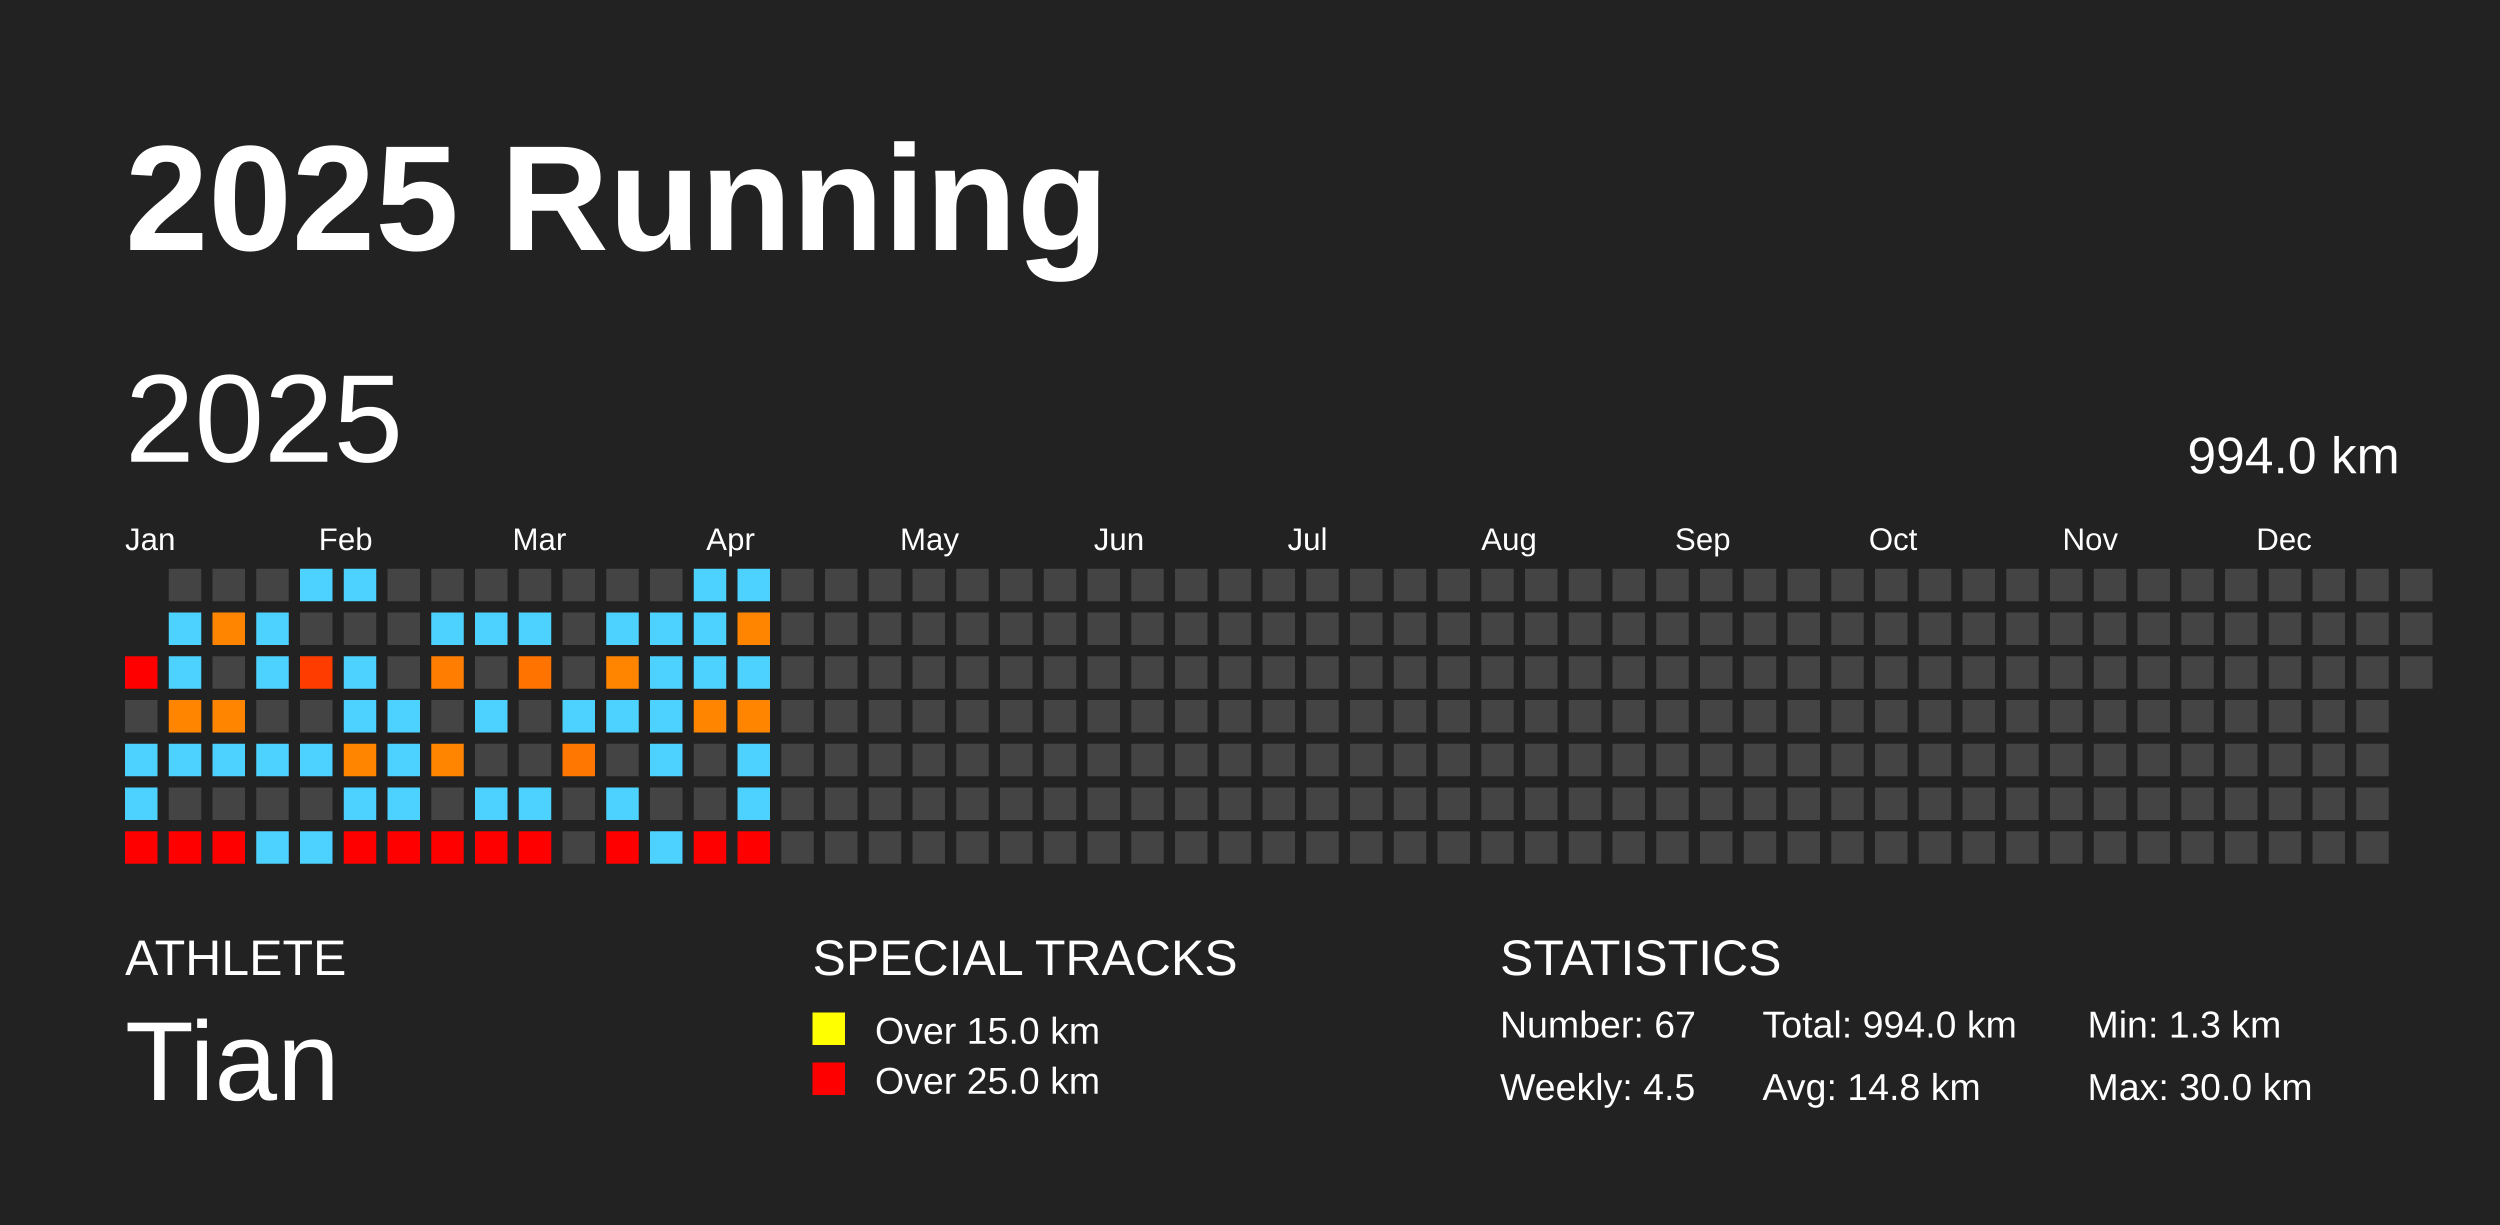
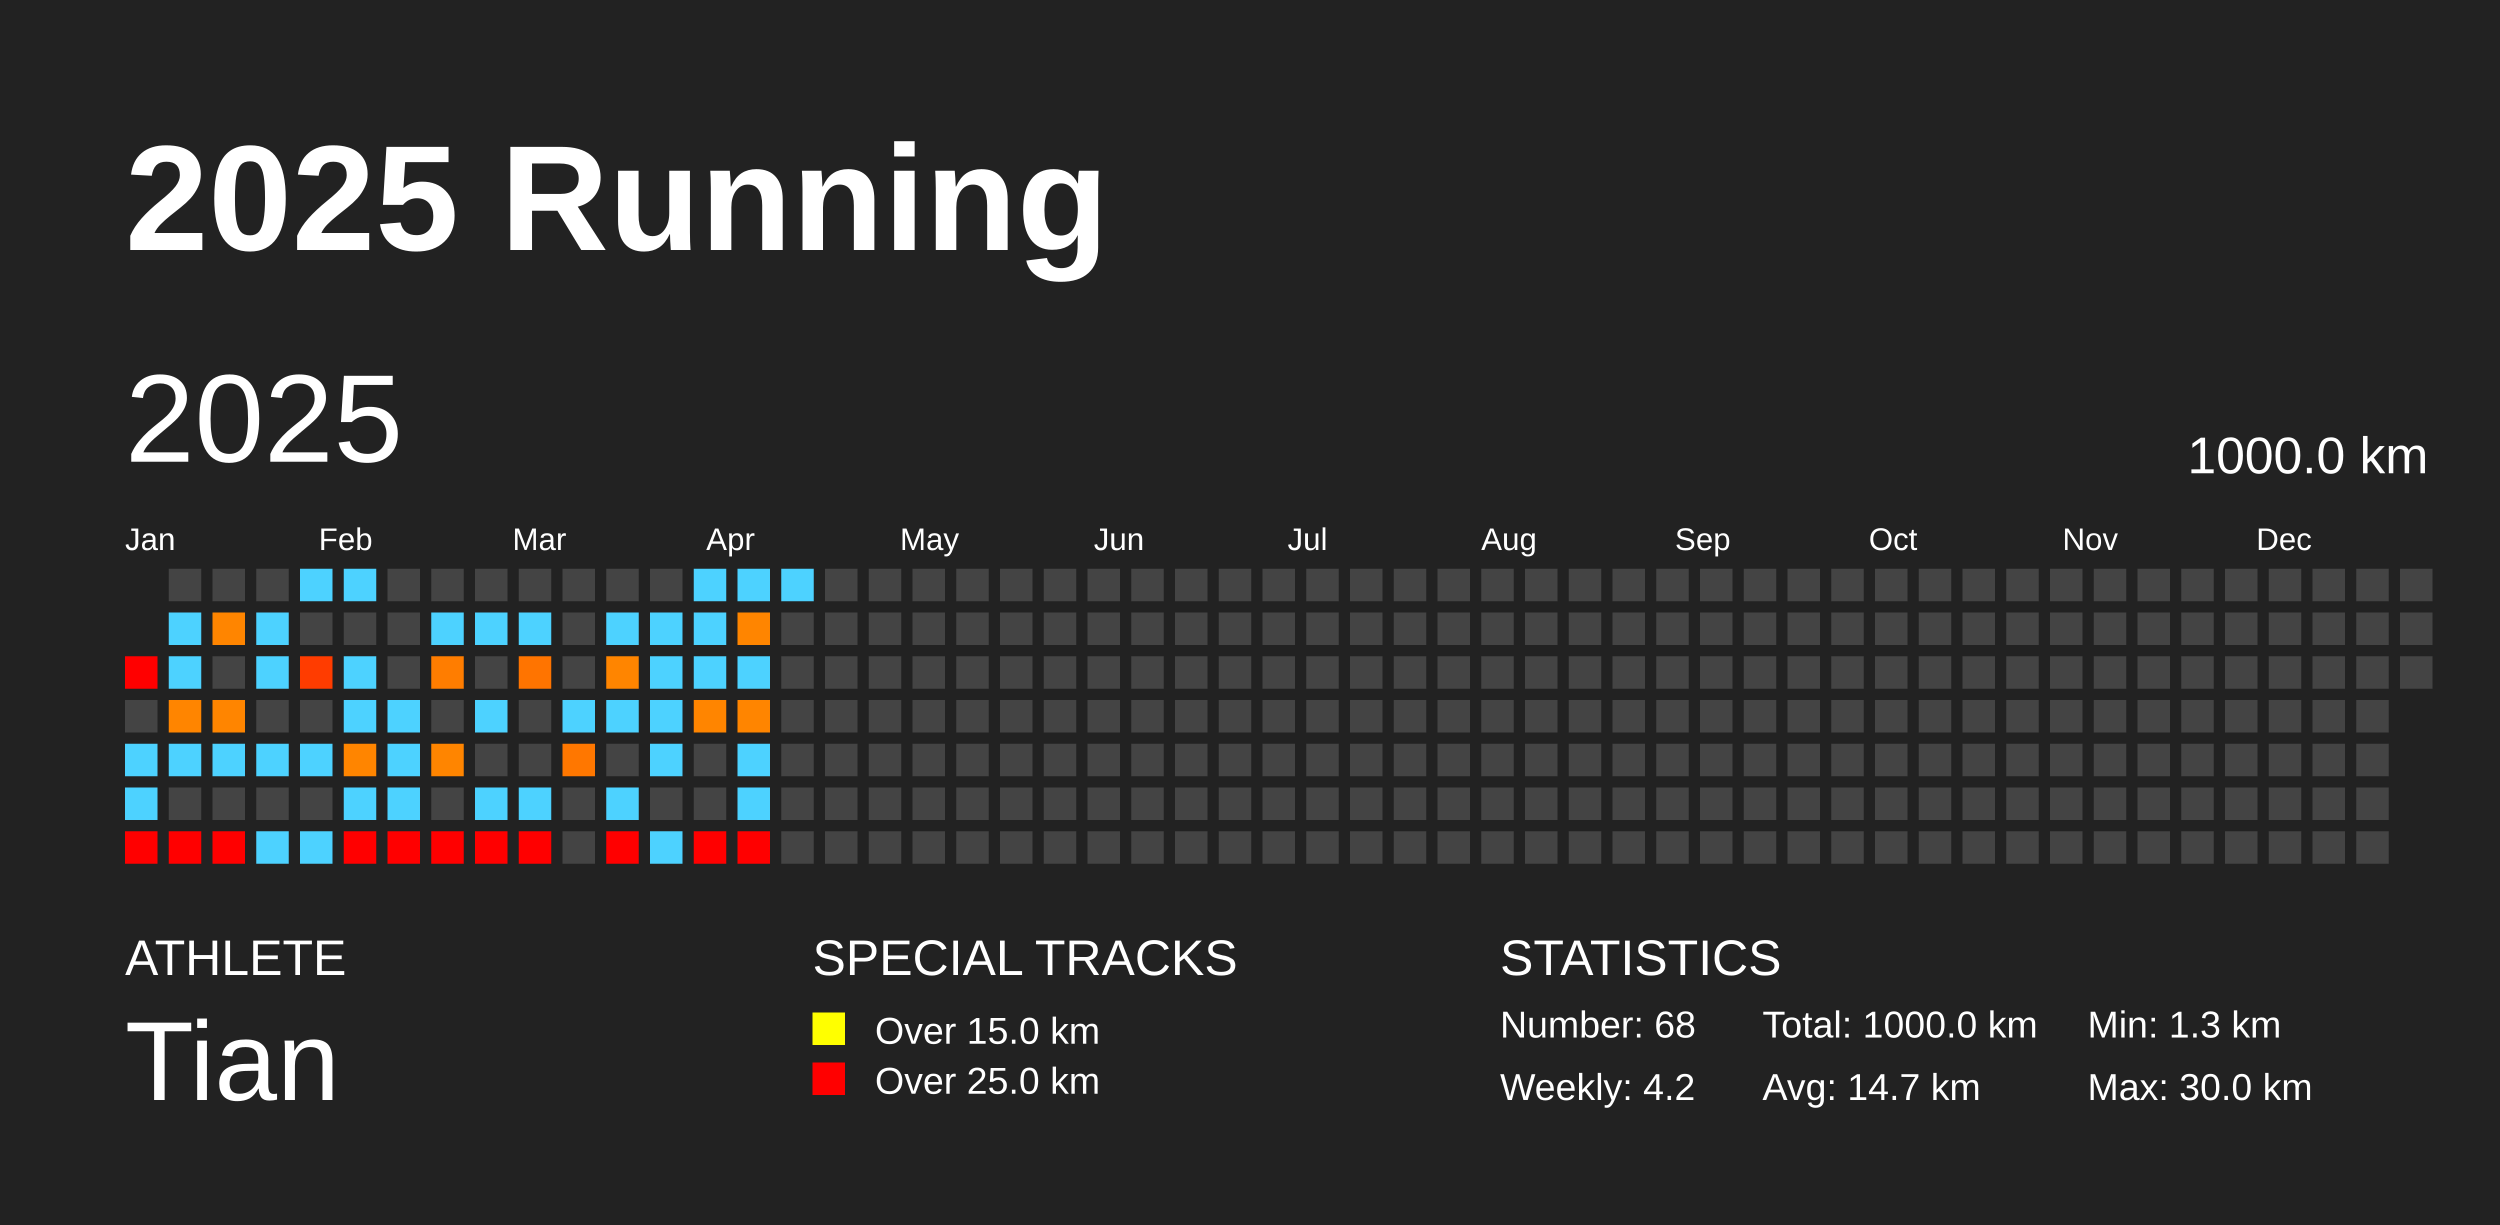
<svg xmlns="http://www.w3.org/2000/svg" baseProfile="full" height="98mm" version="1.1" viewBox="0,0,200,98" width="200mm">
  <defs />
  <rect fill="#222222" height="98" width="200" x="0" y="0" />
  <text fill="#FFFFFF" style="font-size:12px; font-family:Arial; font-weight:bold;" x="10" y="20">2025 Running</text>
  <text fill="#FFFFFF" style="font-size:4px; font-family:Arial" x="10" y="78">ATHLETE</text>
  <text fill="#FFFFFF" style="font-size:9px; font-family:Arial" x="10" y="88">Tian</text>
  <text fill="#FFFFFF" style="font-size:4px; font-family:Arial" x="65" y="78">SPECIAL TRACKS</text>
  <rect fill="yellow" height="2.6" width="2.6" x="65" y="81" />
  <text fill="#FFFFFF" style="font-size:3px; font-family:Arial" x="70" y="83.5">Over 15.0 km</text>
  <rect fill="red" height="2.6" width="2.6" x="65" y="85" />
  <text fill="#FFFFFF" style="font-size:3px; font-family:Arial" x="70" y="87.5">Over 25.0 km</text>
  <text fill="#FFFFFF" style="font-size:4px; font-family:Arial" x="120" y="78">STATISTICS</text>
-   <text fill="#FFFFFF" style="font-size:3px; font-family:Arial" x="120" y="83">Number: 67</text>
-   <text fill="#FFFFFF" style="font-size:3px; font-family:Arial" x="120" y="88">Weekly: 4.5</text>
-   <text fill="#FFFFFF" style="font-size:3px; font-family:Arial" x="141" y="83">Total: 994.0 km</text>
-   <text fill="#FFFFFF" style="font-size:3px; font-family:Arial" x="141" y="88">Avg: 14.8 km</text>
+   <text fill="#FFFFFF" style="font-size:3px; font-family:Arial" x="120" y="83">Number: 68</text>
+   <text fill="#FFFFFF" style="font-size:3px; font-family:Arial" x="120" y="88">Weekly: 4.2</text>
+   <text fill="#FFFFFF" style="font-size:3px; font-family:Arial" x="141" y="83">Total: 1000.0 km</text>
+   <text fill="#FFFFFF" style="font-size:3px; font-family:Arial" x="141" y="88">Avg: 14.7 km</text>
  <text fill="#FFFFFF" style="font-size:3px; font-family:Arial" x="167" y="83">Min: 1.3 km</text>
  <text fill="#FFFFFF" style="font-size:3px; font-family:Arial" x="167" y="88">Max: 30.0 km</text>
  <text dominant-baseline="hanging" fill="#FFFFFF" style="font-size:10.0px; font-family:Arial;" x="10" y="30">2025</text>
-   <text dominant-baseline="hanging" fill="#FFFFFF" style="font-size:4.125px; font-family:Arial;" x="175" y="35">994.0 km</text>
+   <text dominant-baseline="hanging" fill="#FFFFFF" style="font-size:4.125px; font-family:Arial;" x="175" y="35">1000.0 km</text>
  <text fill="#FFFFFF" style="font-size:2.5px; font-family:Arial" x="10.0" y="44">Jan</text>
  <text fill="#FFFFFF" style="font-size:2.5px; font-family:Arial" x="25.5" y="44">Feb</text>
  <text fill="#FFFFFF" style="font-size:2.5px; font-family:Arial" x="41.0" y="44">Mar</text>
  <text fill="#FFFFFF" style="font-size:2.5px; font-family:Arial" x="56.5" y="44">Apr</text>
  <text fill="#FFFFFF" style="font-size:2.5px; font-family:Arial" x="72.0" y="44">May</text>
  <text fill="#FFFFFF" style="font-size:2.5px; font-family:Arial" x="87.5" y="44">Jun</text>
  <text fill="#FFFFFF" style="font-size:2.5px; font-family:Arial" x="103.0" y="44">Jul</text>
  <text fill="#FFFFFF" style="font-size:2.5px; font-family:Arial" x="118.5" y="44">Aug</text>
  <text fill="#FFFFFF" style="font-size:2.5px; font-family:Arial" x="134.0" y="44">Sep</text>
  <text fill="#FFFFFF" style="font-size:2.5px; font-family:Arial" x="149.5" y="44">Oct</text>
  <text fill="#FFFFFF" style="font-size:2.5px; font-family:Arial" x="165.0" y="44">Nov</text>
  <text fill="#FFFFFF" style="font-size:2.5px; font-family:Arial" x="180.5" y="44">Dec</text>
  <rect fill="red" height="2.6" width="2.6" x="10.0" y="52.5" />
  <rect fill="#444444" height="2.6" width="2.6" x="10.0" y="56.0" />
  <rect fill="#4dd2ff" height="2.6" width="2.6" x="10.0" y="59.5" />
  <rect fill="#4dd2ff" height="2.6" width="2.6" x="10.0" y="63.0" />
  <rect fill="red" height="2.6" width="2.6" x="10.0" y="66.5" />
  <rect fill="#444444" height="2.6" width="2.6" x="13.5" y="45.5" />
  <rect fill="#4dd2ff" height="2.6" width="2.6" x="13.5" y="49.0" />
  <rect fill="#4dd2ff" height="2.6" width="2.6" x="13.5" y="52.5" />
  <rect fill="#ff8500" height="2.6" width="2.6" x="13.5" y="56.0" />
  <rect fill="#4dd2ff" height="2.6" width="2.6" x="13.5" y="59.5" />
  <rect fill="#444444" height="2.6" width="2.6" x="13.5" y="63.0" />
  <rect fill="red" height="2.6" width="2.6" x="13.5" y="66.5" />
  <rect fill="#444444" height="2.6" width="2.6" x="17.0" y="45.5" />
  <rect fill="#ff8500" height="2.6" width="2.6" x="17.0" y="49.0" />
  <rect fill="#444444" height="2.6" width="2.6" x="17.0" y="52.5" />
  <rect fill="#ff8500" height="2.6" width="2.6" x="17.0" y="56.0" />
  <rect fill="#4dd2ff" height="2.6" width="2.6" x="17.0" y="59.5" />
  <rect fill="#444444" height="2.6" width="2.6" x="17.0" y="63.0" />
  <rect fill="red" height="2.6" width="2.6" x="17.0" y="66.5" />
  <rect fill="#444444" height="2.6" width="2.6" x="20.5" y="45.5" />
  <rect fill="#4dd2ff" height="2.6" width="2.6" x="20.5" y="49.0" />
  <rect fill="#4dd2ff" height="2.6" width="2.6" x="20.5" y="52.5" />
  <rect fill="#444444" height="2.6" width="2.6" x="20.5" y="56.0" />
  <rect fill="#4dd2ff" height="2.6" width="2.6" x="20.5" y="59.5" />
  <rect fill="#444444" height="2.6" width="2.6" x="20.5" y="63.0" />
  <rect fill="#4dd2ff" height="2.6" width="2.6" x="20.5" y="66.5" />
  <rect fill="#4dd2ff" height="2.6" width="2.6" x="24.0" y="45.5" />
  <rect fill="#444444" height="2.6" width="2.6" x="24.0" y="49.0" />
  <rect fill="#ff3c00" height="2.6" width="2.6" x="24.0" y="52.5" />
  <rect fill="#444444" height="2.6" width="2.6" x="24.0" y="56.0" />
  <rect fill="#4dd2ff" height="2.6" width="2.6" x="24.0" y="59.5" />
  <rect fill="#444444" height="2.6" width="2.6" x="24.0" y="63.0" />
  <rect fill="#4dd2ff" height="2.6" width="2.6" x="24.0" y="66.5" />
  <rect fill="#4dd2ff" height="2.6" width="2.6" x="27.5" y="45.5" />
  <rect fill="#444444" height="2.6" width="2.6" x="27.5" y="49.0" />
  <rect fill="#4dd2ff" height="2.6" width="2.6" x="27.5" y="52.5" />
  <rect fill="#4dd2ff" height="2.6" width="2.6" x="27.5" y="56.0" />
  <rect fill="#ff8500" height="2.6" width="2.6" x="27.5" y="59.5" />
  <rect fill="#4dd2ff" height="2.6" width="2.6" x="27.5" y="63.0" />
  <rect fill="red" height="2.6" width="2.6" x="27.5" y="66.5" />
  <rect fill="#444444" height="2.6" width="2.6" x="31.0" y="45.5" />
  <rect fill="#444444" height="2.6" width="2.6" x="31.0" y="49.0" />
  <rect fill="#444444" height="2.6" width="2.6" x="31.0" y="52.5" />
  <rect fill="#4dd2ff" height="2.6" width="2.6" x="31.0" y="56.0" />
  <rect fill="#4dd2ff" height="2.6" width="2.6" x="31.0" y="59.5" />
  <rect fill="#4dd2ff" height="2.6" width="2.6" x="31.0" y="63.0" />
  <rect fill="red" height="2.6" width="2.6" x="31.0" y="66.5" />
  <rect fill="#444444" height="2.6" width="2.6" x="34.5" y="45.5" />
  <rect fill="#4dd2ff" height="2.6" width="2.6" x="34.5" y="49.0" />
  <rect fill="#ff7d00" height="2.6" width="2.6" x="34.5" y="52.5" />
  <rect fill="#444444" height="2.6" width="2.6" x="34.5" y="56.0" />
  <rect fill="#ff8500" height="2.6" width="2.6" x="34.5" y="59.5" />
  <rect fill="#444444" height="2.6" width="2.6" x="34.5" y="63.0" />
  <rect fill="red" height="2.6" width="2.6" x="34.5" y="66.5" />
  <rect fill="#444444" height="2.6" width="2.6" x="38.0" y="45.5" />
  <rect fill="#4dd2ff" height="2.6" width="2.6" x="38.0" y="49.0" />
  <rect fill="#444444" height="2.6" width="2.6" x="38.0" y="52.5" />
  <rect fill="#4dd2ff" height="2.6" width="2.6" x="38.0" y="56.0" />
  <rect fill="#444444" height="2.6" width="2.6" x="38.0" y="59.5" />
  <rect fill="#4dd2ff" height="2.6" width="2.6" x="38.0" y="63.0" />
  <rect fill="red" height="2.6" width="2.6" x="38.0" y="66.5" />
  <rect fill="#444444" height="2.6" width="2.6" x="41.5" y="45.5" />
  <rect fill="#4dd2ff" height="2.6" width="2.6" x="41.5" y="49.0" />
  <rect fill="#ff7400" height="2.6" width="2.6" x="41.5" y="52.5" />
  <rect fill="#444444" height="2.6" width="2.6" x="41.5" y="56.0" />
  <rect fill="#444444" height="2.6" width="2.6" x="41.5" y="59.5" />
  <rect fill="#4dd2ff" height="2.6" width="2.6" x="41.5" y="63.0" />
  <rect fill="red" height="2.6" width="2.6" x="41.5" y="66.5" />
  <rect fill="#444444" height="2.6" width="2.6" x="45.0" y="45.5" />
  <rect fill="#444444" height="2.6" width="2.6" x="45.0" y="49.0" />
  <rect fill="#444444" height="2.6" width="2.6" x="45.0" y="52.5" />
  <rect fill="#4dd2ff" height="2.6" width="2.6" x="45.0" y="56.0" />
  <rect fill="#ff7700" height="2.6" width="2.6" x="45.0" y="59.5" />
  <rect fill="#444444" height="2.6" width="2.6" x="45.0" y="63.0" />
  <rect fill="#444444" height="2.6" width="2.6" x="45.0" y="66.5" />
  <rect fill="#444444" height="2.6" width="2.6" x="48.5" y="45.5" />
  <rect fill="#4dd2ff" height="2.6" width="2.6" x="48.5" y="49.0" />
  <rect fill="#ff8500" height="2.6" width="2.6" x="48.5" y="52.5" />
  <rect fill="#4dd2ff" height="2.6" width="2.6" x="48.5" y="56.0" />
  <rect fill="#444444" height="2.6" width="2.6" x="48.5" y="59.5" />
  <rect fill="#4dd2ff" height="2.6" width="2.6" x="48.5" y="63.0" />
  <rect fill="red" height="2.6" width="2.6" x="48.5" y="66.5" />
  <rect fill="#444444" height="2.6" width="2.6" x="52.0" y="45.5" />
  <rect fill="#4dd2ff" height="2.6" width="2.6" x="52.0" y="49.0" />
  <rect fill="#4dd2ff" height="2.6" width="2.6" x="52.0" y="52.5" />
  <rect fill="#4dd2ff" height="2.6" width="2.6" x="52.0" y="56.0" />
  <rect fill="#4dd2ff" height="2.6" width="2.6" x="52.0" y="59.5" />
  <rect fill="#444444" height="2.6" width="2.6" x="52.0" y="63.0" />
  <rect fill="#4dd2ff" height="2.6" width="2.6" x="52.0" y="66.5" />
  <rect fill="#4dd2ff" height="2.6" width="2.6" x="55.5" y="45.5" />
  <rect fill="#4dd2ff" height="2.6" width="2.6" x="55.5" y="49.0" />
  <rect fill="#4dd2ff" height="2.6" width="2.6" x="55.5" y="52.5" />
  <rect fill="#ff8500" height="2.6" width="2.6" x="55.5" y="56.0" />
  <rect fill="#444444" height="2.6" width="2.6" x="55.5" y="59.5" />
  <rect fill="#444444" height="2.6" width="2.6" x="55.5" y="63.0" />
  <rect fill="red" height="2.6" width="2.6" x="55.5" y="66.5" />
  <rect fill="#4dd2ff" height="2.6" width="2.6" x="59.0" y="45.5" />
  <rect fill="#ff8500" height="2.6" width="2.6" x="59.0" y="49.0" />
  <rect fill="#4dd2ff" height="2.6" width="2.6" x="59.0" y="52.5" />
  <rect fill="#ff8500" height="2.6" width="2.6" x="59.0" y="56.0" />
  <rect fill="#4dd2ff" height="2.6" width="2.6" x="59.0" y="59.5" />
  <rect fill="#4dd2ff" height="2.6" width="2.6" x="59.0" y="63.0" />
  <rect fill="red" height="2.6" width="2.6" x="59.0" y="66.5" />
-   <rect fill="#444444" height="2.6" width="2.6" x="62.5" y="45.5" />
+   <rect fill="#4dd2ff" height="2.6" width="2.6" x="62.5" y="45.5" />
  <rect fill="#444444" height="2.6" width="2.6" x="62.5" y="49.0" />
  <rect fill="#444444" height="2.6" width="2.6" x="62.5" y="52.5" />
  <rect fill="#444444" height="2.6" width="2.6" x="62.5" y="56.0" />
  <rect fill="#444444" height="2.6" width="2.6" x="62.5" y="59.5" />
  <rect fill="#444444" height="2.6" width="2.6" x="62.5" y="63.0" />
  <rect fill="#444444" height="2.6" width="2.6" x="62.5" y="66.5" />
  <rect fill="#444444" height="2.6" width="2.6" x="66.0" y="45.5" />
  <rect fill="#444444" height="2.6" width="2.6" x="66.0" y="49.0" />
  <rect fill="#444444" height="2.6" width="2.6" x="66.0" y="52.5" />
  <rect fill="#444444" height="2.6" width="2.6" x="66.0" y="56.0" />
  <rect fill="#444444" height="2.6" width="2.6" x="66.0" y="59.5" />
  <rect fill="#444444" height="2.6" width="2.6" x="66.0" y="63.0" />
  <rect fill="#444444" height="2.6" width="2.6" x="66.0" y="66.5" />
  <rect fill="#444444" height="2.6" width="2.6" x="69.5" y="45.5" />
  <rect fill="#444444" height="2.6" width="2.6" x="69.5" y="49.0" />
  <rect fill="#444444" height="2.6" width="2.6" x="69.5" y="52.5" />
  <rect fill="#444444" height="2.6" width="2.6" x="69.5" y="56.0" />
  <rect fill="#444444" height="2.6" width="2.6" x="69.5" y="59.5" />
  <rect fill="#444444" height="2.6" width="2.6" x="69.5" y="63.0" />
  <rect fill="#444444" height="2.6" width="2.6" x="69.5" y="66.5" />
  <rect fill="#444444" height="2.6" width="2.6" x="73.0" y="45.5" />
  <rect fill="#444444" height="2.6" width="2.6" x="73.0" y="49.0" />
  <rect fill="#444444" height="2.6" width="2.6" x="73.0" y="52.5" />
  <rect fill="#444444" height="2.6" width="2.6" x="73.0" y="56.0" />
  <rect fill="#444444" height="2.6" width="2.6" x="73.0" y="59.5" />
  <rect fill="#444444" height="2.6" width="2.6" x="73.0" y="63.0" />
  <rect fill="#444444" height="2.6" width="2.6" x="73.0" y="66.5" />
  <rect fill="#444444" height="2.6" width="2.6" x="76.5" y="45.5" />
  <rect fill="#444444" height="2.6" width="2.6" x="76.5" y="49.0" />
  <rect fill="#444444" height="2.6" width="2.6" x="76.5" y="52.5" />
  <rect fill="#444444" height="2.6" width="2.6" x="76.5" y="56.0" />
  <rect fill="#444444" height="2.6" width="2.6" x="76.5" y="59.5" />
  <rect fill="#444444" height="2.6" width="2.6" x="76.5" y="63.0" />
  <rect fill="#444444" height="2.6" width="2.6" x="76.5" y="66.5" />
  <rect fill="#444444" height="2.6" width="2.6" x="80.0" y="45.5" />
  <rect fill="#444444" height="2.6" width="2.6" x="80.0" y="49.0" />
  <rect fill="#444444" height="2.6" width="2.6" x="80.0" y="52.5" />
  <rect fill="#444444" height="2.6" width="2.6" x="80.0" y="56.0" />
  <rect fill="#444444" height="2.6" width="2.6" x="80.0" y="59.5" />
  <rect fill="#444444" height="2.6" width="2.6" x="80.0" y="63.0" />
  <rect fill="#444444" height="2.6" width="2.6" x="80.0" y="66.5" />
  <rect fill="#444444" height="2.6" width="2.6" x="83.5" y="45.5" />
  <rect fill="#444444" height="2.6" width="2.6" x="83.5" y="49.0" />
  <rect fill="#444444" height="2.6" width="2.6" x="83.5" y="52.5" />
  <rect fill="#444444" height="2.6" width="2.6" x="83.5" y="56.0" />
  <rect fill="#444444" height="2.6" width="2.6" x="83.5" y="59.5" />
  <rect fill="#444444" height="2.6" width="2.6" x="83.5" y="63.0" />
  <rect fill="#444444" height="2.6" width="2.6" x="83.5" y="66.5" />
  <rect fill="#444444" height="2.6" width="2.6" x="87.0" y="45.5" />
  <rect fill="#444444" height="2.6" width="2.6" x="87.0" y="49.0" />
  <rect fill="#444444" height="2.6" width="2.6" x="87.0" y="52.5" />
  <rect fill="#444444" height="2.6" width="2.6" x="87.0" y="56.0" />
  <rect fill="#444444" height="2.6" width="2.6" x="87.0" y="59.5" />
  <rect fill="#444444" height="2.6" width="2.6" x="87.0" y="63.0" />
  <rect fill="#444444" height="2.6" width="2.6" x="87.0" y="66.5" />
  <rect fill="#444444" height="2.6" width="2.6" x="90.5" y="45.5" />
  <rect fill="#444444" height="2.6" width="2.6" x="90.5" y="49.0" />
  <rect fill="#444444" height="2.6" width="2.6" x="90.5" y="52.5" />
  <rect fill="#444444" height="2.6" width="2.6" x="90.5" y="56.0" />
  <rect fill="#444444" height="2.6" width="2.6" x="90.5" y="59.5" />
  <rect fill="#444444" height="2.6" width="2.6" x="90.5" y="63.0" />
  <rect fill="#444444" height="2.6" width="2.6" x="90.5" y="66.5" />
  <rect fill="#444444" height="2.6" width="2.6" x="94.0" y="45.5" />
  <rect fill="#444444" height="2.6" width="2.6" x="94.0" y="49.0" />
  <rect fill="#444444" height="2.6" width="2.6" x="94.0" y="52.5" />
  <rect fill="#444444" height="2.6" width="2.6" x="94.0" y="56.0" />
  <rect fill="#444444" height="2.6" width="2.6" x="94.0" y="59.5" />
  <rect fill="#444444" height="2.6" width="2.6" x="94.0" y="63.0" />
  <rect fill="#444444" height="2.6" width="2.6" x="94.0" y="66.5" />
  <rect fill="#444444" height="2.6" width="2.6" x="97.5" y="45.5" />
  <rect fill="#444444" height="2.6" width="2.6" x="97.5" y="49.0" />
  <rect fill="#444444" height="2.6" width="2.6" x="97.5" y="52.5" />
  <rect fill="#444444" height="2.6" width="2.6" x="97.5" y="56.0" />
  <rect fill="#444444" height="2.6" width="2.6" x="97.5" y="59.5" />
  <rect fill="#444444" height="2.6" width="2.6" x="97.5" y="63.0" />
  <rect fill="#444444" height="2.6" width="2.6" x="97.5" y="66.5" />
  <rect fill="#444444" height="2.6" width="2.6" x="101.0" y="45.5" />
  <rect fill="#444444" height="2.6" width="2.6" x="101.0" y="49.0" />
  <rect fill="#444444" height="2.6" width="2.6" x="101.0" y="52.5" />
  <rect fill="#444444" height="2.6" width="2.6" x="101.0" y="56.0" />
  <rect fill="#444444" height="2.6" width="2.6" x="101.0" y="59.5" />
  <rect fill="#444444" height="2.6" width="2.6" x="101.0" y="63.0" />
  <rect fill="#444444" height="2.6" width="2.6" x="101.0" y="66.5" />
  <rect fill="#444444" height="2.6" width="2.6" x="104.5" y="45.5" />
  <rect fill="#444444" height="2.6" width="2.6" x="104.5" y="49.0" />
  <rect fill="#444444" height="2.6" width="2.6" x="104.5" y="52.5" />
  <rect fill="#444444" height="2.6" width="2.6" x="104.5" y="56.0" />
  <rect fill="#444444" height="2.6" width="2.6" x="104.5" y="59.5" />
  <rect fill="#444444" height="2.6" width="2.6" x="104.5" y="63.0" />
  <rect fill="#444444" height="2.6" width="2.6" x="104.5" y="66.5" />
  <rect fill="#444444" height="2.6" width="2.6" x="108.0" y="45.5" />
  <rect fill="#444444" height="2.6" width="2.6" x="108.0" y="49.0" />
  <rect fill="#444444" height="2.6" width="2.6" x="108.0" y="52.5" />
  <rect fill="#444444" height="2.6" width="2.6" x="108.0" y="56.0" />
  <rect fill="#444444" height="2.6" width="2.6" x="108.0" y="59.5" />
  <rect fill="#444444" height="2.6" width="2.6" x="108.0" y="63.0" />
  <rect fill="#444444" height="2.6" width="2.6" x="108.0" y="66.5" />
  <rect fill="#444444" height="2.6" width="2.6" x="111.5" y="45.5" />
  <rect fill="#444444" height="2.6" width="2.6" x="111.5" y="49.0" />
  <rect fill="#444444" height="2.6" width="2.6" x="111.5" y="52.5" />
  <rect fill="#444444" height="2.6" width="2.6" x="111.5" y="56.0" />
  <rect fill="#444444" height="2.6" width="2.6" x="111.5" y="59.5" />
  <rect fill="#444444" height="2.6" width="2.6" x="111.5" y="63.0" />
  <rect fill="#444444" height="2.6" width="2.6" x="111.5" y="66.5" />
  <rect fill="#444444" height="2.6" width="2.6" x="115.0" y="45.5" />
  <rect fill="#444444" height="2.6" width="2.6" x="115.0" y="49.0" />
  <rect fill="#444444" height="2.6" width="2.6" x="115.0" y="52.5" />
  <rect fill="#444444" height="2.6" width="2.6" x="115.0" y="56.0" />
  <rect fill="#444444" height="2.6" width="2.6" x="115.0" y="59.5" />
  <rect fill="#444444" height="2.6" width="2.6" x="115.0" y="63.0" />
  <rect fill="#444444" height="2.6" width="2.6" x="115.0" y="66.5" />
  <rect fill="#444444" height="2.6" width="2.6" x="118.5" y="45.5" />
  <rect fill="#444444" height="2.6" width="2.6" x="118.5" y="49.0" />
  <rect fill="#444444" height="2.6" width="2.6" x="118.5" y="52.5" />
  <rect fill="#444444" height="2.6" width="2.6" x="118.5" y="56.0" />
  <rect fill="#444444" height="2.6" width="2.6" x="118.5" y="59.5" />
  <rect fill="#444444" height="2.6" width="2.6" x="118.5" y="63.0" />
  <rect fill="#444444" height="2.6" width="2.6" x="118.5" y="66.5" />
  <rect fill="#444444" height="2.6" width="2.6" x="122.0" y="45.5" />
  <rect fill="#444444" height="2.6" width="2.6" x="122.0" y="49.0" />
  <rect fill="#444444" height="2.6" width="2.6" x="122.0" y="52.5" />
  <rect fill="#444444" height="2.6" width="2.6" x="122.0" y="56.0" />
  <rect fill="#444444" height="2.6" width="2.6" x="122.0" y="59.5" />
  <rect fill="#444444" height="2.6" width="2.6" x="122.0" y="63.0" />
  <rect fill="#444444" height="2.6" width="2.6" x="122.0" y="66.5" />
  <rect fill="#444444" height="2.6" width="2.6" x="125.5" y="45.5" />
  <rect fill="#444444" height="2.6" width="2.6" x="125.5" y="49.0" />
  <rect fill="#444444" height="2.6" width="2.6" x="125.5" y="52.5" />
  <rect fill="#444444" height="2.6" width="2.6" x="125.5" y="56.0" />
  <rect fill="#444444" height="2.6" width="2.6" x="125.5" y="59.5" />
  <rect fill="#444444" height="2.6" width="2.6" x="125.5" y="63.0" />
  <rect fill="#444444" height="2.6" width="2.6" x="125.5" y="66.5" />
  <rect fill="#444444" height="2.6" width="2.6" x="129.0" y="45.5" />
  <rect fill="#444444" height="2.6" width="2.6" x="129.0" y="49.0" />
  <rect fill="#444444" height="2.6" width="2.6" x="129.0" y="52.5" />
  <rect fill="#444444" height="2.6" width="2.6" x="129.0" y="56.0" />
  <rect fill="#444444" height="2.6" width="2.6" x="129.0" y="59.5" />
  <rect fill="#444444" height="2.6" width="2.6" x="129.0" y="63.0" />
  <rect fill="#444444" height="2.6" width="2.6" x="129.0" y="66.5" />
  <rect fill="#444444" height="2.6" width="2.6" x="132.5" y="45.5" />
  <rect fill="#444444" height="2.6" width="2.6" x="132.5" y="49.0" />
  <rect fill="#444444" height="2.6" width="2.6" x="132.5" y="52.5" />
  <rect fill="#444444" height="2.6" width="2.6" x="132.5" y="56.0" />
  <rect fill="#444444" height="2.6" width="2.6" x="132.5" y="59.5" />
  <rect fill="#444444" height="2.6" width="2.6" x="132.5" y="63.0" />
  <rect fill="#444444" height="2.6" width="2.6" x="132.5" y="66.5" />
  <rect fill="#444444" height="2.6" width="2.6" x="136.0" y="45.5" />
  <rect fill="#444444" height="2.6" width="2.6" x="136.0" y="49.0" />
  <rect fill="#444444" height="2.6" width="2.6" x="136.0" y="52.5" />
  <rect fill="#444444" height="2.6" width="2.6" x="136.0" y="56.0" />
  <rect fill="#444444" height="2.6" width="2.6" x="136.0" y="59.5" />
  <rect fill="#444444" height="2.6" width="2.6" x="136.0" y="63.0" />
  <rect fill="#444444" height="2.6" width="2.6" x="136.0" y="66.5" />
  <rect fill="#444444" height="2.6" width="2.6" x="139.5" y="45.5" />
  <rect fill="#444444" height="2.6" width="2.6" x="139.5" y="49.0" />
  <rect fill="#444444" height="2.6" width="2.6" x="139.5" y="52.5" />
  <rect fill="#444444" height="2.6" width="2.6" x="139.5" y="56.0" />
  <rect fill="#444444" height="2.6" width="2.6" x="139.5" y="59.5" />
  <rect fill="#444444" height="2.6" width="2.6" x="139.5" y="63.0" />
  <rect fill="#444444" height="2.6" width="2.6" x="139.5" y="66.5" />
  <rect fill="#444444" height="2.6" width="2.6" x="143.0" y="45.5" />
  <rect fill="#444444" height="2.6" width="2.6" x="143.0" y="49.0" />
  <rect fill="#444444" height="2.6" width="2.6" x="143.0" y="52.5" />
  <rect fill="#444444" height="2.6" width="2.6" x="143.0" y="56.0" />
  <rect fill="#444444" height="2.6" width="2.6" x="143.0" y="59.5" />
  <rect fill="#444444" height="2.6" width="2.6" x="143.0" y="63.0" />
  <rect fill="#444444" height="2.6" width="2.6" x="143.0" y="66.5" />
  <rect fill="#444444" height="2.6" width="2.6" x="146.5" y="45.5" />
  <rect fill="#444444" height="2.6" width="2.6" x="146.5" y="49.0" />
  <rect fill="#444444" height="2.6" width="2.6" x="146.5" y="52.5" />
  <rect fill="#444444" height="2.6" width="2.6" x="146.5" y="56.0" />
  <rect fill="#444444" height="2.6" width="2.6" x="146.5" y="59.5" />
  <rect fill="#444444" height="2.6" width="2.6" x="146.5" y="63.0" />
  <rect fill="#444444" height="2.6" width="2.6" x="146.5" y="66.5" />
  <rect fill="#444444" height="2.6" width="2.6" x="150.0" y="45.5" />
  <rect fill="#444444" height="2.6" width="2.6" x="150.0" y="49.0" />
  <rect fill="#444444" height="2.6" width="2.6" x="150.0" y="52.5" />
  <rect fill="#444444" height="2.6" width="2.6" x="150.0" y="56.0" />
  <rect fill="#444444" height="2.6" width="2.6" x="150.0" y="59.5" />
  <rect fill="#444444" height="2.6" width="2.6" x="150.0" y="63.0" />
  <rect fill="#444444" height="2.6" width="2.6" x="150.0" y="66.5" />
  <rect fill="#444444" height="2.6" width="2.6" x="153.5" y="45.5" />
  <rect fill="#444444" height="2.6" width="2.6" x="153.5" y="49.0" />
  <rect fill="#444444" height="2.6" width="2.6" x="153.5" y="52.5" />
  <rect fill="#444444" height="2.6" width="2.6" x="153.5" y="56.0" />
  <rect fill="#444444" height="2.6" width="2.6" x="153.5" y="59.5" />
  <rect fill="#444444" height="2.6" width="2.6" x="153.5" y="63.0" />
  <rect fill="#444444" height="2.6" width="2.6" x="153.5" y="66.5" />
  <rect fill="#444444" height="2.6" width="2.6" x="157.0" y="45.5" />
  <rect fill="#444444" height="2.6" width="2.6" x="157.0" y="49.0" />
  <rect fill="#444444" height="2.6" width="2.6" x="157.0" y="52.5" />
  <rect fill="#444444" height="2.6" width="2.6" x="157.0" y="56.0" />
  <rect fill="#444444" height="2.6" width="2.6" x="157.0" y="59.5" />
  <rect fill="#444444" height="2.6" width="2.6" x="157.0" y="63.0" />
  <rect fill="#444444" height="2.6" width="2.6" x="157.0" y="66.5" />
  <rect fill="#444444" height="2.6" width="2.6" x="160.5" y="45.5" />
  <rect fill="#444444" height="2.6" width="2.6" x="160.5" y="49.0" />
  <rect fill="#444444" height="2.6" width="2.6" x="160.5" y="52.5" />
  <rect fill="#444444" height="2.6" width="2.6" x="160.5" y="56.0" />
  <rect fill="#444444" height="2.6" width="2.6" x="160.5" y="59.5" />
  <rect fill="#444444" height="2.6" width="2.6" x="160.5" y="63.0" />
  <rect fill="#444444" height="2.6" width="2.6" x="160.5" y="66.5" />
  <rect fill="#444444" height="2.6" width="2.6" x="164.0" y="45.5" />
  <rect fill="#444444" height="2.6" width="2.6" x="164.0" y="49.0" />
  <rect fill="#444444" height="2.6" width="2.6" x="164.0" y="52.5" />
  <rect fill="#444444" height="2.6" width="2.6" x="164.0" y="56.0" />
  <rect fill="#444444" height="2.6" width="2.6" x="164.0" y="59.5" />
  <rect fill="#444444" height="2.6" width="2.6" x="164.0" y="63.0" />
  <rect fill="#444444" height="2.6" width="2.6" x="164.0" y="66.5" />
  <rect fill="#444444" height="2.6" width="2.6" x="167.5" y="45.5" />
  <rect fill="#444444" height="2.6" width="2.6" x="167.5" y="49.0" />
  <rect fill="#444444" height="2.6" width="2.6" x="167.5" y="52.5" />
  <rect fill="#444444" height="2.6" width="2.6" x="167.5" y="56.0" />
  <rect fill="#444444" height="2.6" width="2.6" x="167.5" y="59.5" />
  <rect fill="#444444" height="2.6" width="2.6" x="167.5" y="63.0" />
  <rect fill="#444444" height="2.6" width="2.6" x="167.5" y="66.5" />
  <rect fill="#444444" height="2.6" width="2.6" x="171.0" y="45.5" />
  <rect fill="#444444" height="2.6" width="2.6" x="171.0" y="49.0" />
  <rect fill="#444444" height="2.6" width="2.6" x="171.0" y="52.5" />
  <rect fill="#444444" height="2.6" width="2.6" x="171.0" y="56.0" />
  <rect fill="#444444" height="2.6" width="2.6" x="171.0" y="59.5" />
  <rect fill="#444444" height="2.6" width="2.6" x="171.0" y="63.0" />
  <rect fill="#444444" height="2.6" width="2.6" x="171.0" y="66.5" />
  <rect fill="#444444" height="2.6" width="2.6" x="174.5" y="45.5" />
  <rect fill="#444444" height="2.6" width="2.6" x="174.5" y="49.0" />
  <rect fill="#444444" height="2.6" width="2.6" x="174.5" y="52.5" />
  <rect fill="#444444" height="2.6" width="2.6" x="174.5" y="56.0" />
  <rect fill="#444444" height="2.6" width="2.6" x="174.5" y="59.5" />
  <rect fill="#444444" height="2.6" width="2.6" x="174.5" y="63.0" />
  <rect fill="#444444" height="2.6" width="2.6" x="174.5" y="66.5" />
  <rect fill="#444444" height="2.6" width="2.6" x="178.0" y="45.5" />
  <rect fill="#444444" height="2.6" width="2.6" x="178.0" y="49.0" />
  <rect fill="#444444" height="2.6" width="2.6" x="178.0" y="52.5" />
  <rect fill="#444444" height="2.6" width="2.6" x="178.0" y="56.0" />
  <rect fill="#444444" height="2.6" width="2.6" x="178.0" y="59.5" />
  <rect fill="#444444" height="2.6" width="2.6" x="178.0" y="63.0" />
  <rect fill="#444444" height="2.6" width="2.6" x="178.0" y="66.5" />
  <rect fill="#444444" height="2.6" width="2.6" x="181.5" y="45.5" />
  <rect fill="#444444" height="2.6" width="2.6" x="181.5" y="49.0" />
  <rect fill="#444444" height="2.6" width="2.6" x="181.5" y="52.5" />
  <rect fill="#444444" height="2.6" width="2.6" x="181.5" y="56.0" />
  <rect fill="#444444" height="2.6" width="2.6" x="181.5" y="59.5" />
  <rect fill="#444444" height="2.6" width="2.6" x="181.5" y="63.0" />
  <rect fill="#444444" height="2.6" width="2.6" x="181.5" y="66.5" />
  <rect fill="#444444" height="2.6" width="2.6" x="185.0" y="45.5" />
  <rect fill="#444444" height="2.6" width="2.6" x="185.0" y="49.0" />
  <rect fill="#444444" height="2.6" width="2.6" x="185.0" y="52.5" />
  <rect fill="#444444" height="2.6" width="2.6" x="185.0" y="56.0" />
  <rect fill="#444444" height="2.6" width="2.6" x="185.0" y="59.5" />
  <rect fill="#444444" height="2.6" width="2.6" x="185.0" y="63.0" />
  <rect fill="#444444" height="2.6" width="2.6" x="185.0" y="66.5" />
  <rect fill="#444444" height="2.6" width="2.6" x="188.5" y="45.5" />
  <rect fill="#444444" height="2.6" width="2.6" x="188.5" y="49.0" />
  <rect fill="#444444" height="2.6" width="2.6" x="188.5" y="52.5" />
  <rect fill="#444444" height="2.6" width="2.6" x="188.5" y="56.0" />
  <rect fill="#444444" height="2.6" width="2.6" x="188.5" y="59.5" />
  <rect fill="#444444" height="2.6" width="2.6" x="188.5" y="63.0" />
  <rect fill="#444444" height="2.6" width="2.6" x="188.5" y="66.5" />
  <rect fill="#444444" height="2.6" width="2.6" x="192.0" y="45.5" />
  <rect fill="#444444" height="2.6" width="2.6" x="192.0" y="49.0" />
  <rect fill="#444444" height="2.6" width="2.6" x="192.0" y="52.5" />
</svg>
